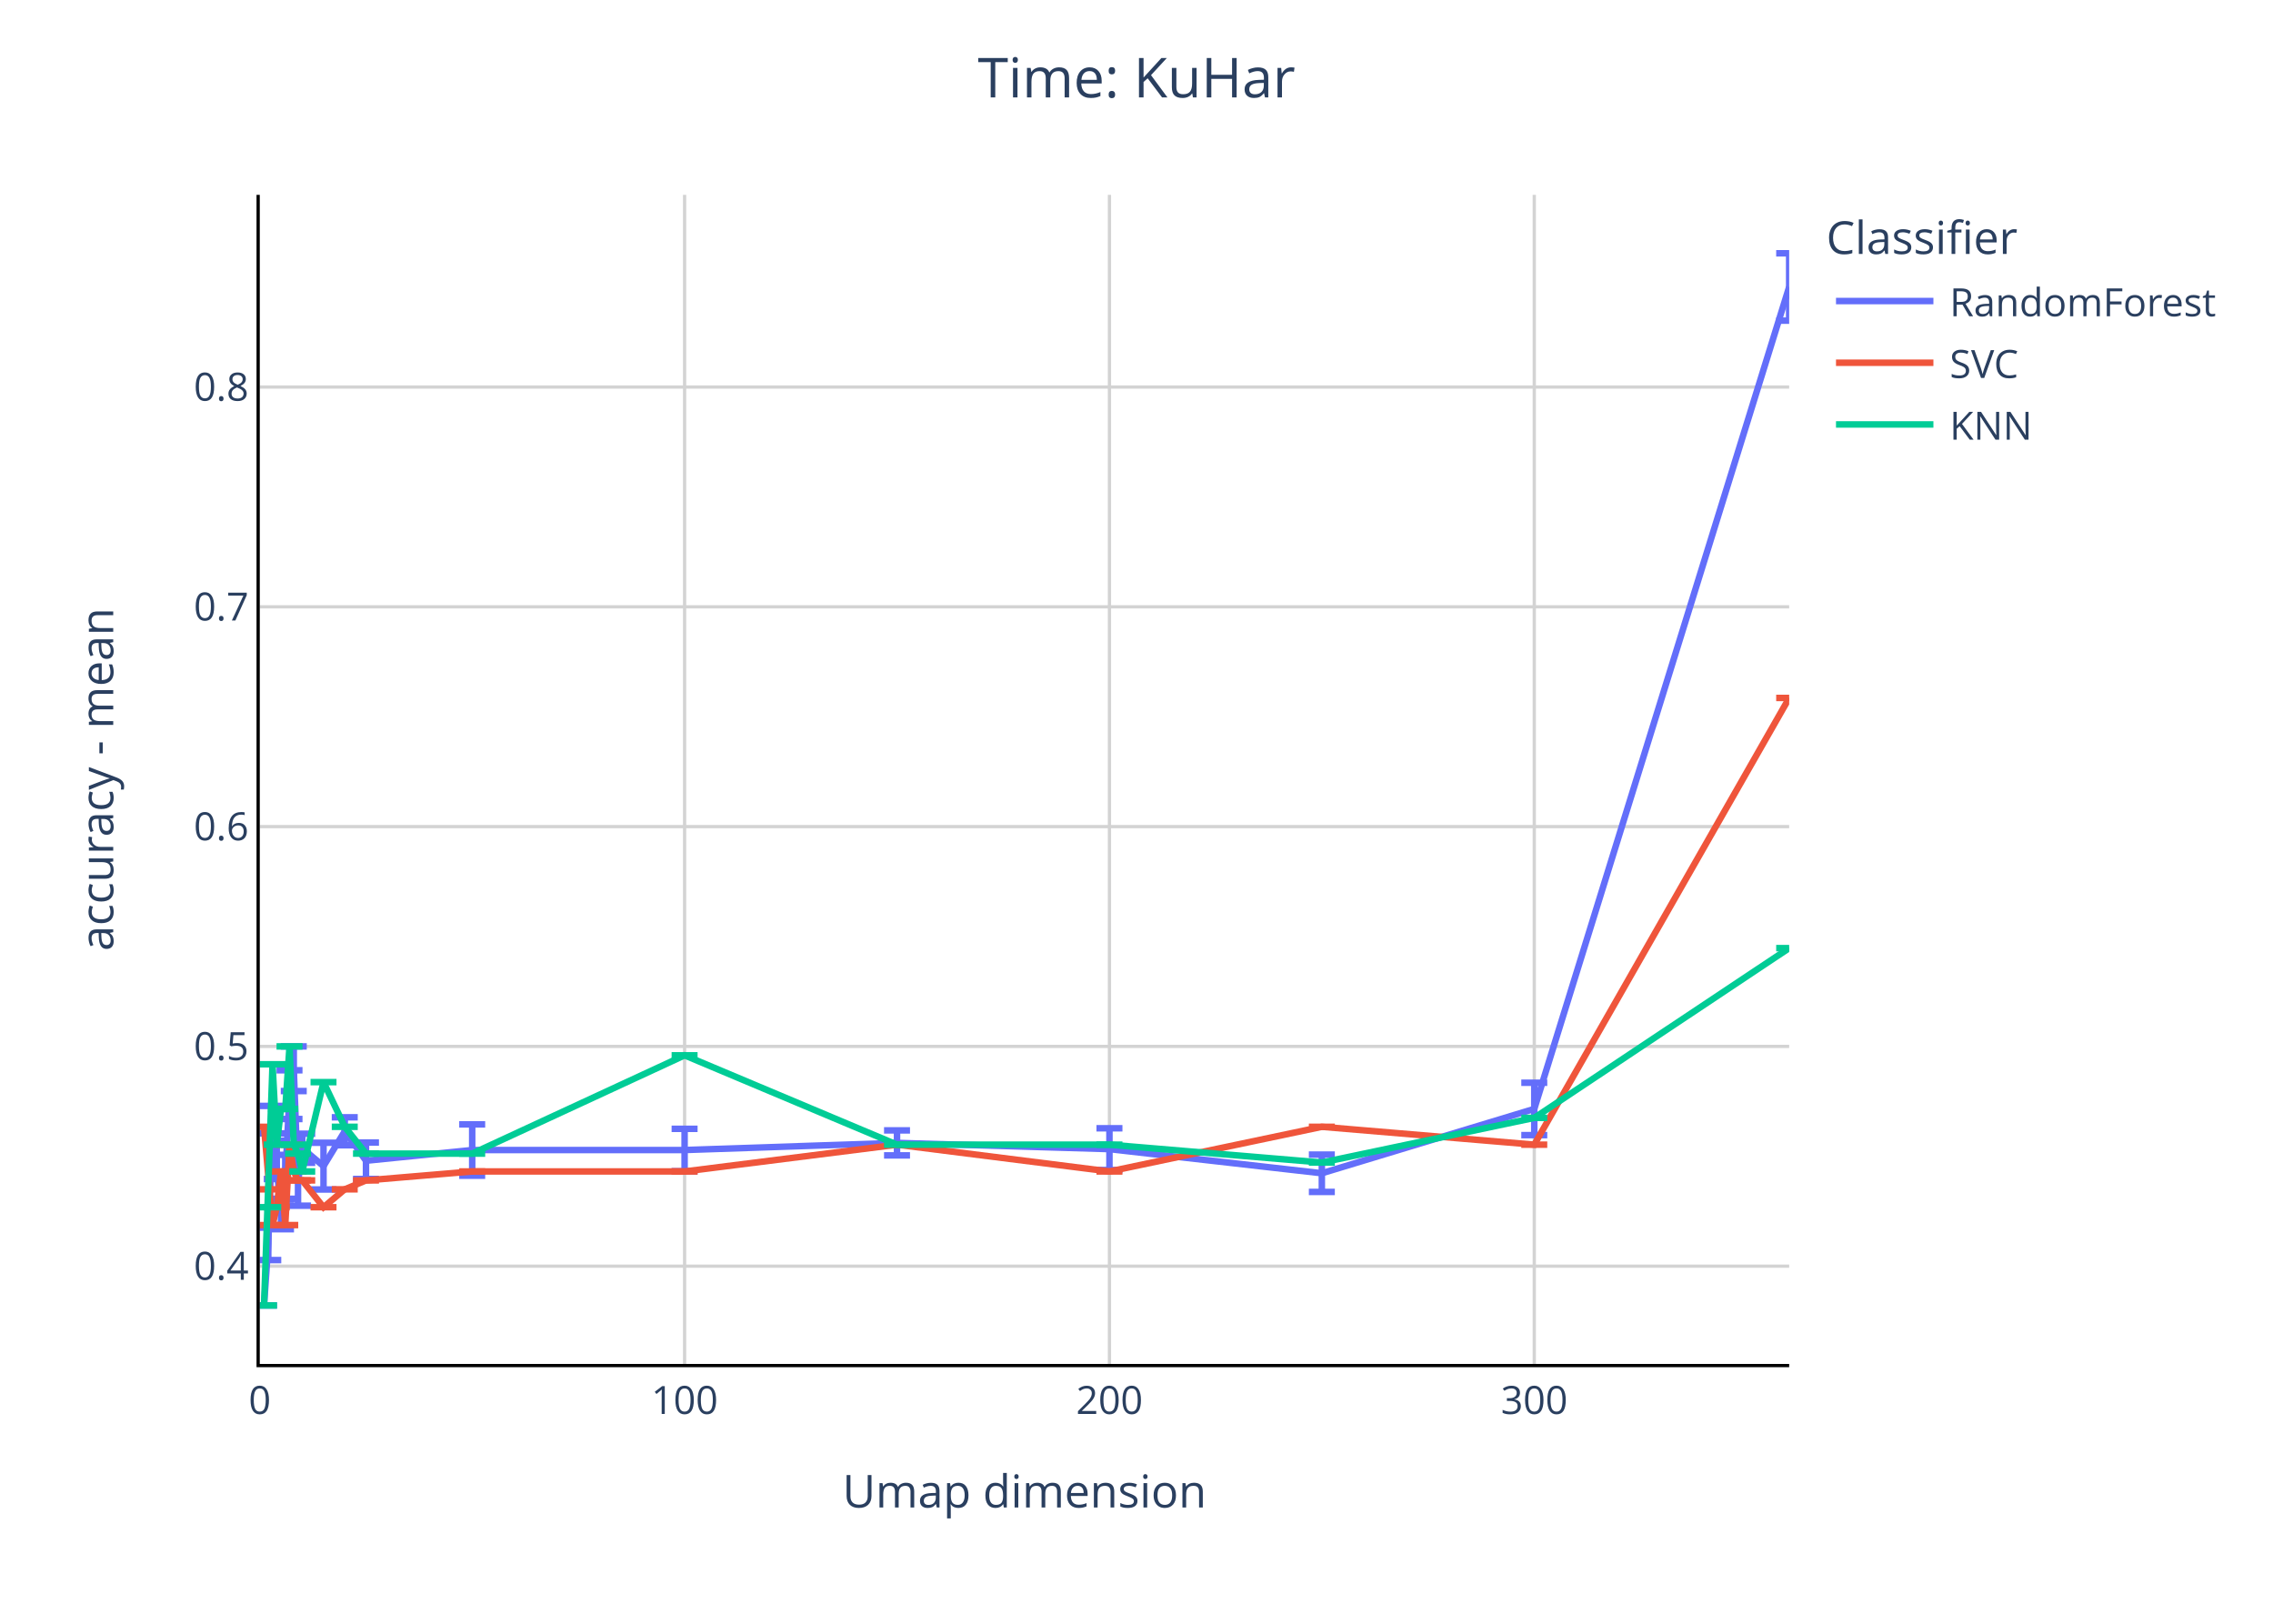
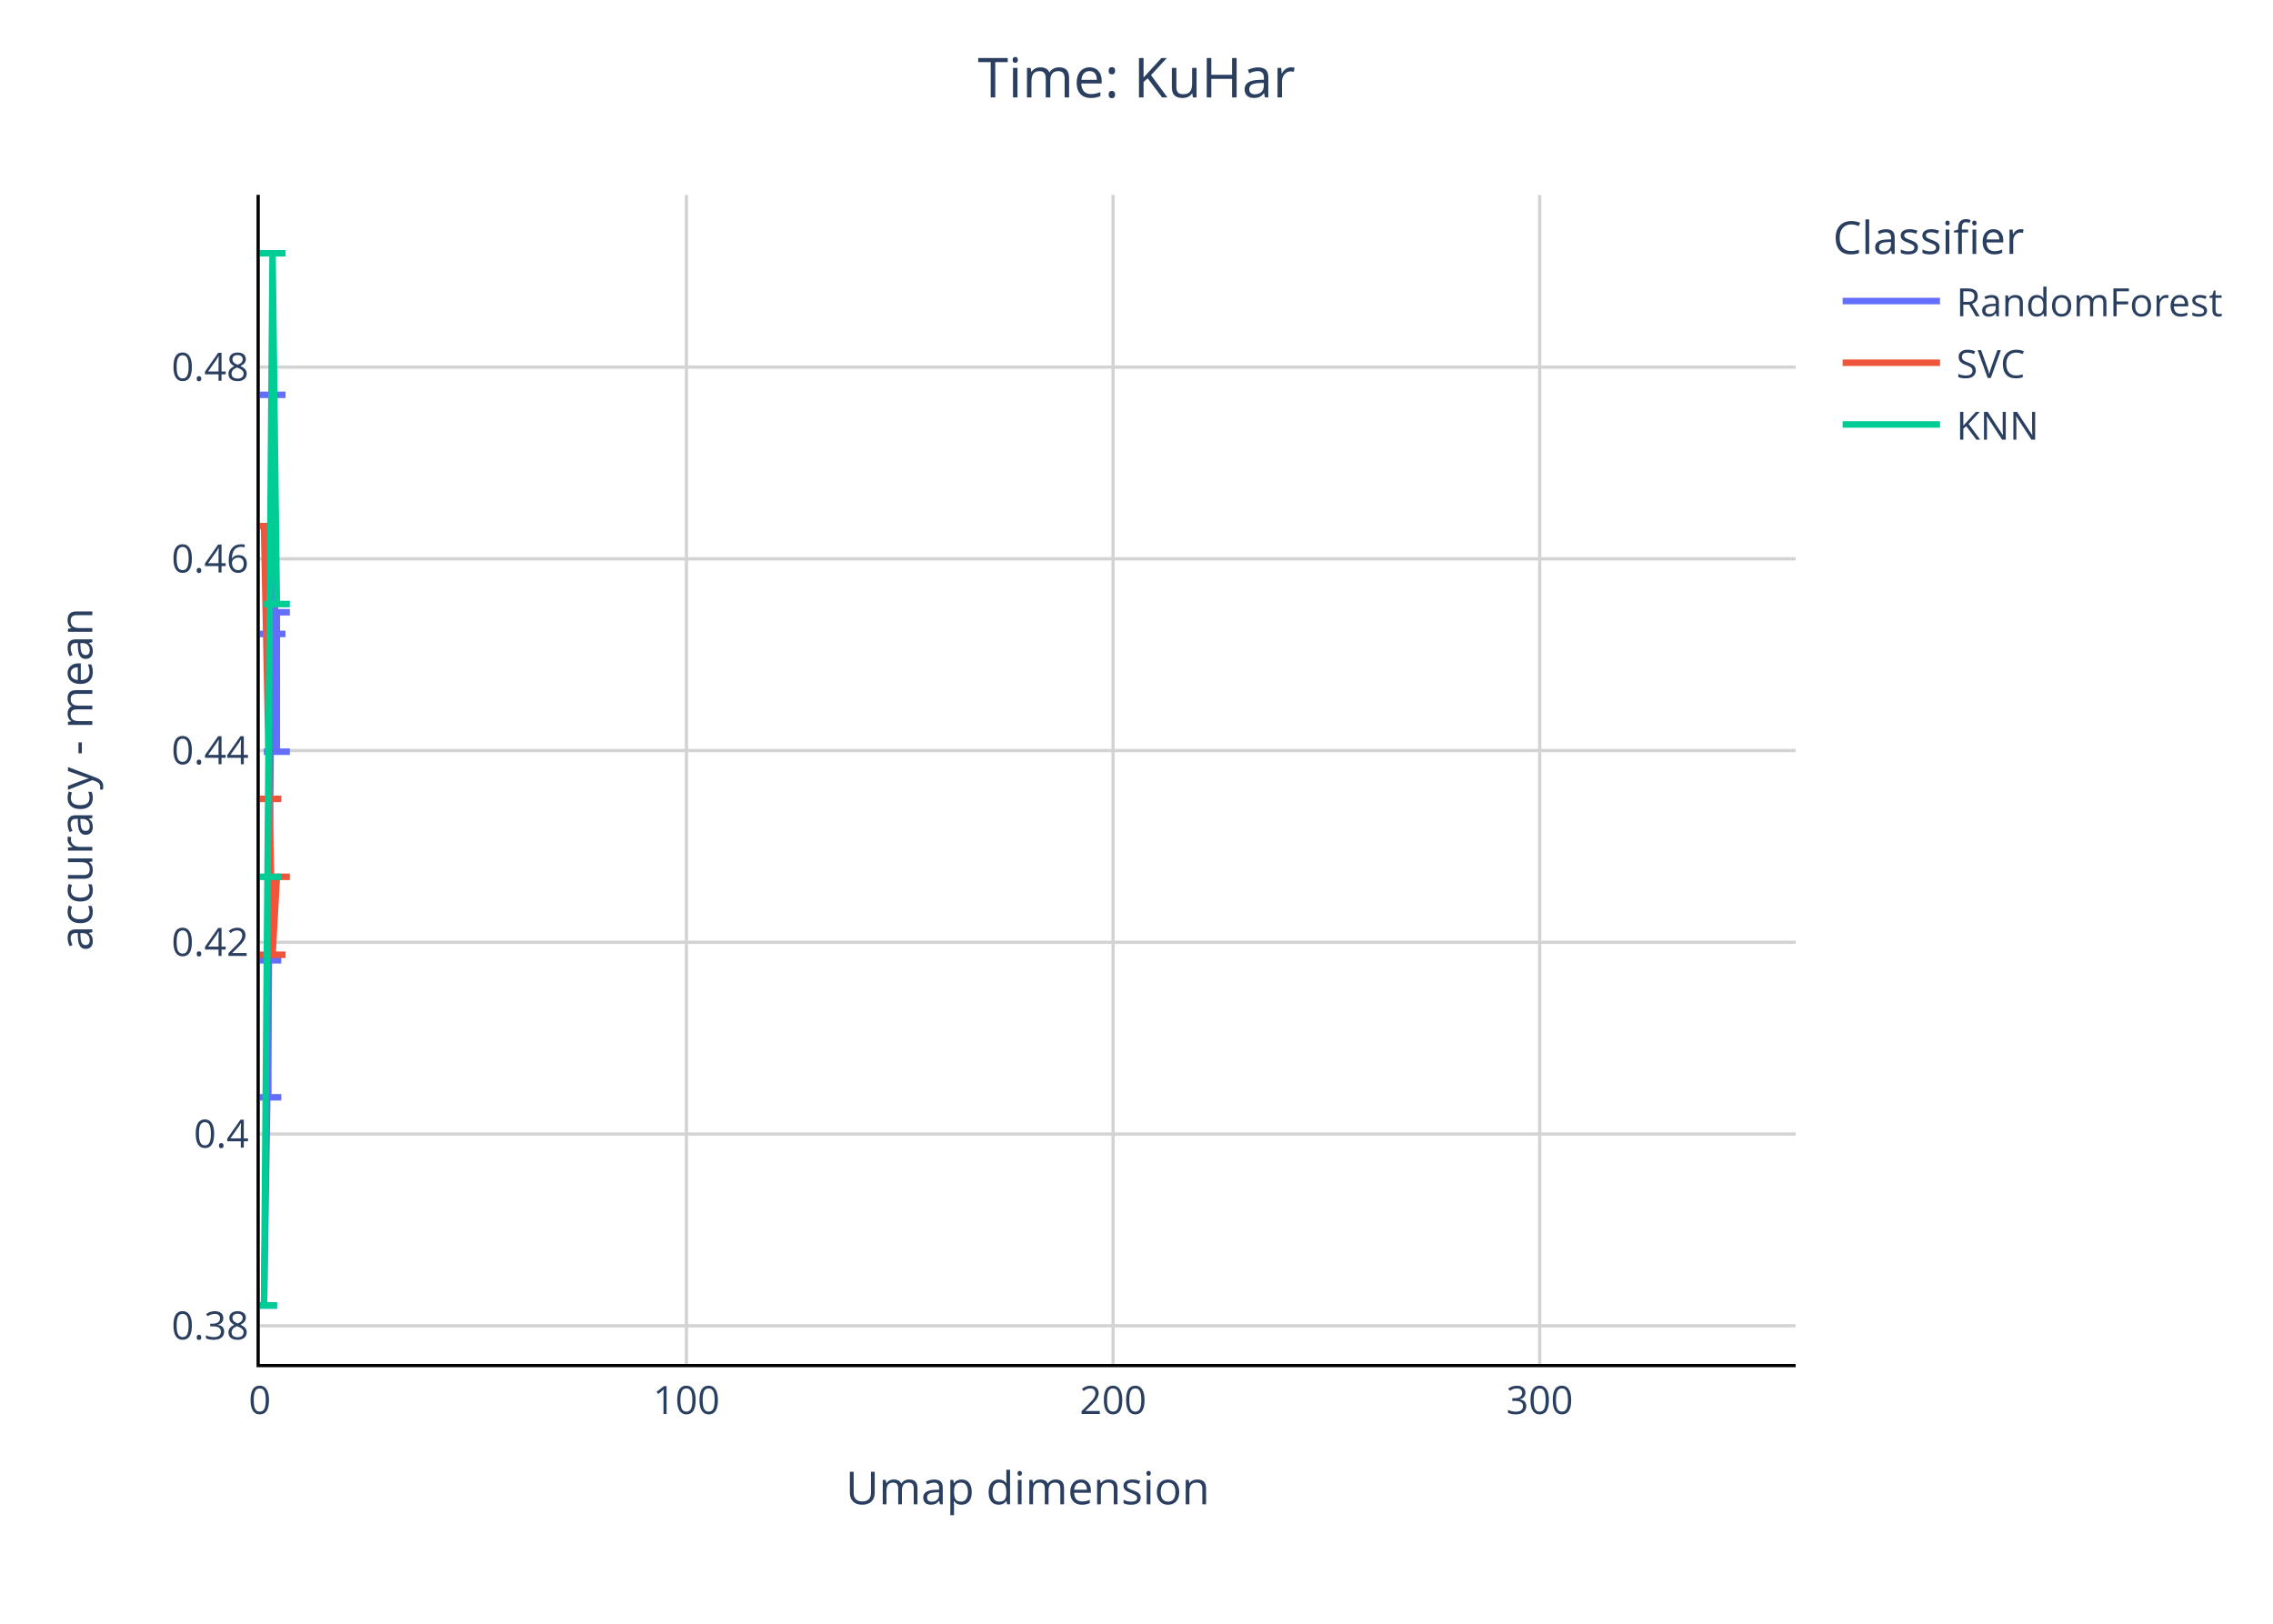
<svg xmlns="http://www.w3.org/2000/svg" class="main-svg" width="700" height="500" style="" viewBox="0 0 700 500">
  <rect x="0" y="0" width="700" height="500" style="fill: rgb(255, 255, 255); fill-opacity: 1;" />
-   <defs id="defs-98cff8">
+   <defs id="defs-41f82f">
    <g class="clips">
-       <clipPath id="clip98cff8xyplot" class="plotclip">
-         <rect width="471" height="360" />
-       </clipPath>
-       <clipPath class="axesclip" id="clip98cff8x">
-         <rect x="80" y="0" width="471" height="500" />
-       </clipPath>
-       <clipPath class="axesclip" id="clip98cff8y">
+       <clipPath id="clip41f82fxyplot" class="plotclip">
+         <rect width="473" height="360" />
+       </clipPath>
+       <clipPath class="axesclip" id="clip41f82fx">
+         <rect x="80" y="0" width="473" height="500" />
+       </clipPath>
+       <clipPath class="axesclip" id="clip41f82fy">
        <rect x="0" y="60" width="700" height="360" />
      </clipPath>
-       <clipPath class="axesclip" id="clip98cff8xy">
-         <rect x="80" y="60" width="471" height="360" />
+       <clipPath class="axesclip" id="clip41f82fxy">
+         <rect x="80" y="60" width="473" height="360" />
      </clipPath>
    </g>
    <g class="gradients" />
    <g class="patterns" />
  </defs>
  <g class="bglayer" />
  <g class="layer-below">
    <g class="imagelayer" />
    <g class="shapelayer" />
  </g>
  <g class="cartesianlayer">
    <g class="subplot xy">
      <g class="layer-subplot">
        <g class="shapelayer" />
        <g class="imagelayer" />
      </g>
      <g class="minor-gridlayer">
        <g class="x" />
        <g class="y" />
      </g>
      <g class="gridlayer">
        <g class="x">
-           <path class="xgrid crisp" transform="translate(210.83,0)" d="M0,60v360" style="stroke: rgb(211, 211, 211); stroke-opacity: 1; stroke-width: 1px;" />
-           <path class="xgrid crisp" transform="translate(341.67,0)" d="M0,60v360" style="stroke: rgb(211, 211, 211); stroke-opacity: 1; stroke-width: 1px;" />
-           <path class="xgrid crisp" transform="translate(472.5,0)" d="M0,60v360" style="stroke: rgb(211, 211, 211); stroke-opacity: 1; stroke-width: 1px;" />
+           <path class="xgrid crisp" transform="translate(211.39,0)" d="M0,60v360" style="stroke: rgb(211, 211, 211); stroke-opacity: 1; stroke-width: 1px;" />
+           <path class="xgrid crisp" transform="translate(342.78,0)" d="M0,60v360" style="stroke: rgb(211, 211, 211); stroke-opacity: 1; stroke-width: 1px;" />
+           <path class="xgrid crisp" transform="translate(474.17,0)" d="M0,60v360" style="stroke: rgb(211, 211, 211); stroke-opacity: 1; stroke-width: 1px;" />
        </g>
        <g class="y">
-           <path class="ygrid crisp" transform="translate(0,389.89)" d="M80,0h471" style="stroke: rgb(211, 211, 211); stroke-opacity: 1; stroke-width: 1px;" />
-           <path class="ygrid crisp" transform="translate(0,322.22)" d="M80,0h471" style="stroke: rgb(211, 211, 211); stroke-opacity: 1; stroke-width: 1px;" />
-           <path class="ygrid crisp" transform="translate(0,254.54)" d="M80,0h471" style="stroke: rgb(211, 211, 211); stroke-opacity: 1; stroke-width: 1px;" />
-           <path class="ygrid crisp" transform="translate(0,186.86)" d="M80,0h471" style="stroke: rgb(211, 211, 211); stroke-opacity: 1; stroke-width: 1px;" />
-           <path class="ygrid crisp" transform="translate(0,119.18)" d="M80,0h471" style="stroke: rgb(211, 211, 211); stroke-opacity: 1; stroke-width: 1px;" />
+           <path class="ygrid crisp" transform="translate(0,408.24)" d="M80,0h473" style="stroke: rgb(211, 211, 211); stroke-opacity: 1; stroke-width: 1px;" />
+           <path class="ygrid crisp" transform="translate(0,349.2)" d="M80,0h473" style="stroke: rgb(211, 211, 211); stroke-opacity: 1; stroke-width: 1px;" />
+           <path class="ygrid crisp" transform="translate(0,290.16)" d="M80,0h473" style="stroke: rgb(211, 211, 211); stroke-opacity: 1; stroke-width: 1px;" />
+           <path class="ygrid crisp" transform="translate(0,231.12)" d="M80,0h473" style="stroke: rgb(211, 211, 211); stroke-opacity: 1; stroke-width: 1px;" />
+           <path class="ygrid crisp" transform="translate(0,172.08)" d="M80,0h473" style="stroke: rgb(211, 211, 211); stroke-opacity: 1; stroke-width: 1px;" />
+           <path class="ygrid crisp" transform="translate(0,113.04)" d="M80,0h473" style="stroke: rgb(211, 211, 211); stroke-opacity: 1; stroke-width: 1px;" />
        </g>
      </g>
      <g class="zerolinelayer" />
      <path class="xlines-below" />
      <path class="ylines-below" />
      <g class="overlines-below" />
      <g class="xaxislayer-below" />
      <g class="yaxislayer-below" />
      <g class="overaxes-below" />
-       <g class="plot" transform="translate(80,60)" clip-path="url(#clip98cff8xyplot)">
+       <g class="plot" transform="translate(80,60)" clip-path="url(#clip41f82fxyplot)">
        <g class="scatterlayer mlayer">
-           <g class="trace scatter trace031487" style="stroke-miterlimit: 2; opacity: 1;">
+           <g class="trace scatter traceb94a4f" style="stroke-miterlimit: 2; opacity: 1;">
            <g class="fills" />
            <g class="errorbars">
              <g class="errorbar">
                <path class="yerror" d="M-2.69,342h8m-4,0V342m-4,0h8" style="vector-effect: non-scaling-stroke; stroke-width: 2px; stroke: rgb(99, 110, 250); stroke-opacity: 1;" />
              </g>
              <g class="errorbar">
-                 <path class="yerror" d="M-1.38,318.03h8m-4,0V328.01m-4,0h8" style="vector-effect: non-scaling-stroke; stroke-width: 2px; stroke: rgb(99, 110, 250); stroke-opacity: 1;" />
-               </g>
-               <g class="errorbar">
-                 <path class="yerror" d="M-0.07,280.55h8m-4,0V289m-4,0h8" style="vector-effect: non-scaling-stroke; stroke-width: 2px; stroke: rgb(99, 110, 250); stroke-opacity: 1;" />
-               </g>
-               <g class="errorbar">
-                 <path class="yerror" d="M1.23,291.25h8m-4,0V303.06m-4,0h8" style="vector-effect: non-scaling-stroke; stroke-width: 2px; stroke: rgb(99, 110, 250); stroke-opacity: 1;" />
-               </g>
-               <g class="errorbar">
-                 <path class="yerror" d="M2.54,309.37h8m-4,0V318.51m-4,0h8" style="vector-effect: non-scaling-stroke; stroke-width: 2px; stroke: rgb(99, 110, 250); stroke-opacity: 1;" />
-               </g>
-               <g class="errorbar">
-                 <path class="yerror" d="M3.85,295.62h8m-4,0V309.14m-4,0h8" style="vector-effect: non-scaling-stroke; stroke-width: 2px; stroke: rgb(99, 110, 250); stroke-opacity: 1;" />
-               </g>
-               <g class="errorbar">
-                 <path class="yerror" d="M5.16,269.57h8m-4,0V284.58m-4,0h8" style="vector-effect: non-scaling-stroke; stroke-width: 2px; stroke: rgb(99, 110, 250); stroke-opacity: 1;" />
-               </g>
-               <g class="errorbar">
-                 <path class="yerror" d="M6.47,262.22h8m-4,0V275.97m-4,0h8" style="vector-effect: non-scaling-stroke; stroke-width: 2px; stroke: rgb(99, 110, 250); stroke-opacity: 1;" />
-               </g>
-               <g class="errorbar">
-                 <path class="yerror" d="M7.78,297.34h8m-4,0V311.27m-4,0h8" style="vector-effect: non-scaling-stroke; stroke-width: 2px; stroke: rgb(99, 110, 250); stroke-opacity: 1;" />
-               </g>
-               <g class="errorbar">
-                 <path class="yerror" d="M9.08,289.11h8m-4,0V298.05m-4,0h8" style="vector-effect: non-scaling-stroke; stroke-width: 2px; stroke: rgb(99, 110, 250); stroke-opacity: 1;" />
-               </g>
-               <g class="errorbar">
-                 <path class="yerror" d="M15.63,291.89h8m-4,0V306.28m-4,0h8" style="vector-effect: non-scaling-stroke; stroke-width: 2px; stroke: rgb(99, 110, 250); stroke-opacity: 1;" />
-               </g>
-               <g class="errorbar">
-                 <path class="yerror" d="M22.17,284.05h8m-4,0V292.66m-4,0h8" style="vector-effect: non-scaling-stroke; stroke-width: 2px; stroke: rgb(99, 110, 250); stroke-opacity: 1;" />
-               </g>
-               <g class="errorbar">
-                 <path class="yerror" d="M28.71,291.82h8m-4,0V303.04m-4,0h8" style="vector-effect: non-scaling-stroke; stroke-width: 2px; stroke: rgb(99, 110, 250); stroke-opacity: 1;" />
-               </g>
-               <g class="errorbar">
-                 <path class="yerror" d="M61.42,286.23h8m-4,0V302.03m-4,0h8" style="vector-effect: non-scaling-stroke; stroke-width: 2px; stroke: rgb(99, 110, 250); stroke-opacity: 1;" />
-               </g>
-               <g class="errorbar">
-                 <path class="yerror" d="M126.83,287.6h8m-4,0V300.66m-4,0h8" style="vector-effect: non-scaling-stroke; stroke-width: 2px; stroke: rgb(99, 110, 250); stroke-opacity: 1;" />
-               </g>
-               <g class="errorbar">
-                 <path class="yerror" d="M192.25,288.08h8m-4,0V295.78m-4,0h8" style="vector-effect: non-scaling-stroke; stroke-width: 2px; stroke: rgb(99, 110, 250); stroke-opacity: 1;" />
-               </g>
-               <g class="errorbar">
-                 <path class="yerror" d="M257.67,287.43h8m-4,0V300.28m-4,0h8" style="vector-effect: non-scaling-stroke; stroke-width: 2px; stroke: rgb(99, 110, 250); stroke-opacity: 1;" />
-               </g>
-               <g class="errorbar">
-                 <path class="yerror" d="M323.08,295.54h8m-4,0V307.03m-4,0h8" style="vector-effect: non-scaling-stroke; stroke-width: 2px; stroke: rgb(99, 110, 250); stroke-opacity: 1;" />
-               </g>
-               <g class="errorbar">
-                 <path class="yerror" d="M388.5,273.41h8m-4,0V289.54m-4,0h8" style="vector-effect: non-scaling-stroke; stroke-width: 2px; stroke: rgb(99, 110, 250); stroke-opacity: 1;" />
-               </g>
-               <g class="errorbar">
-                 <path class="yerror" d="M467,18h8m-4,0V38.73m-4,0h8" style="vector-effect: non-scaling-stroke; stroke-width: 2px; stroke: rgb(99, 110, 250); stroke-opacity: 1;" />
+                 <path class="yerror" d="M-1.37,235.71h8m-4,0V277.89m-4,0h8" style="vector-effect: non-scaling-stroke; stroke-width: 2px; stroke: rgb(99, 110, 250); stroke-opacity: 1;" />
+               </g>
+               <g class="errorbar">
+                 <path class="yerror" d="M-0.06,61.59h8m-4,0V135.21m-4,0h8" style="vector-effect: non-scaling-stroke; stroke-width: 2px; stroke: rgb(99, 110, 250); stroke-opacity: 1;" />
+               </g>
+               <g class="errorbar">
+                 <path class="yerror" d="M1.26,128.53h8m-4,0V171.47m-4,0h8" style="vector-effect: non-scaling-stroke; stroke-width: 2px; stroke: rgb(99, 110, 250); stroke-opacity: 1;" />
              </g>
            </g>
            <g class="lines">
-               <path class="js-line" d="M1.31,342L2.62,323.02L3.93,284.78L6.54,313.94L7.85,302.38L9.16,277.07L10.47,269.09L11.78,304.31L13.08,293.58L19.63,299.08L26.17,288.35L32.71,297.43L65.42,294.13L130.83,294.13L196.25,291.93L261.67,293.85L327.08,301.28L392.5,281.47L471,28.37" style="vector-effect: non-scaling-stroke; fill: none; stroke: rgb(99, 110, 250); stroke-opacity: 1; stroke-width: 2px; opacity: 1;" />
+               <path class="js-line" d="M1.31,342L2.63,256.8L3.94,98.4L5.26,150" style="vector-effect: non-scaling-stroke; fill: none; stroke: rgb(99, 110, 250); stroke-opacity: 1; stroke-width: 2px; opacity: 1;" />
            </g>
            <g class="points" />
            <g class="text" />
          </g>
-           <g class="trace scatter trace3b7102" style="stroke-miterlimit: 2; opacity: 1;">
+           <g class="trace scatter trace8354ee" style="stroke-miterlimit: 2; opacity: 1;">
            <g class="fills" />
            <g class="errorbars">
              <g class="errorbar">
-                 <path class="yerror" d="M-2.69,286.98h8m-4,0V286.98m-4,0h8" style="vector-effect: non-scaling-stroke; stroke-width: 2px; stroke: rgb(239, 85, 59); stroke-opacity: 1;" />
-               </g>
-               <g class="errorbar">
-                 <path class="yerror" d="M-1.38,306.23h8m-4,0V306.23m-4,0h8" style="vector-effect: non-scaling-stroke; stroke-width: 2px; stroke: rgb(239, 85, 59); stroke-opacity: 1;" />
-               </g>
-               <g class="errorbar">
-                 <path class="yerror" d="M-0.07,317.24h8m-4,0V317.24m-4,0h8" style="vector-effect: non-scaling-stroke; stroke-width: 2px; stroke: rgb(239, 85, 59); stroke-opacity: 1;" />
-               </g>
-               <g class="errorbar">
-                 <path class="yerror" d="M1.23,311.74h8m-4,0V311.74m-4,0h8" style="vector-effect: non-scaling-stroke; stroke-width: 2px; stroke: rgb(239, 85, 59); stroke-opacity: 1;" />
-               </g>
-               <g class="errorbar">
-                 <path class="yerror" d="M2.54,300.73h8m-4,0V300.73m-4,0h8" style="vector-effect: non-scaling-stroke; stroke-width: 2px; stroke: rgb(239, 85, 59); stroke-opacity: 1;" />
-               </g>
-               <g class="errorbar">
-                 <path class="yerror" d="M3.85,317.24h8m-4,0V317.24m-4,0h8" style="vector-effect: non-scaling-stroke; stroke-width: 2px; stroke: rgb(239, 85, 59); stroke-opacity: 1;" />
-               </g>
-               <g class="errorbar">
-                 <path class="yerror" d="M5.16,292.48h8m-4,0V292.48m-4,0h8" style="vector-effect: non-scaling-stroke; stroke-width: 2px; stroke: rgb(239, 85, 59); stroke-opacity: 1;" />
-               </g>
-               <g class="errorbar">
-                 <path class="yerror" d="M6.47,300.73h8m-4,0V300.73m-4,0h8" style="vector-effect: non-scaling-stroke; stroke-width: 2px; stroke: rgb(239, 85, 59); stroke-opacity: 1;" />
-               </g>
-               <g class="errorbar">
-                 <path class="yerror" d="M7.78,303.48h8m-4,0V303.48m-4,0h8" style="vector-effect: non-scaling-stroke; stroke-width: 2px; stroke: rgb(239, 85, 59); stroke-opacity: 1;" />
-               </g>
-               <g class="errorbar">
-                 <path class="yerror" d="M9.08,303.48h8m-4,0V303.48m-4,0h8" style="vector-effect: non-scaling-stroke; stroke-width: 2px; stroke: rgb(239, 85, 59); stroke-opacity: 1;" />
-               </g>
-               <g class="errorbar">
-                 <path class="yerror" d="M15.63,311.74h8m-4,0V311.74m-4,0h8" style="vector-effect: non-scaling-stroke; stroke-width: 2px; stroke: rgb(239, 85, 59); stroke-opacity: 1;" />
-               </g>
-               <g class="errorbar">
-                 <path class="yerror" d="M22.17,306.23h8m-4,0V306.23m-4,0h8" style="vector-effect: non-scaling-stroke; stroke-width: 2px; stroke: rgb(239, 85, 59); stroke-opacity: 1;" />
-               </g>
-               <g class="errorbar">
-                 <path class="yerror" d="M28.71,303.48h8m-4,0V303.48m-4,0h8" style="vector-effect: non-scaling-stroke; stroke-width: 2px; stroke: rgb(239, 85, 59); stroke-opacity: 1;" />
-               </g>
-               <g class="errorbar">
-                 <path class="yerror" d="M61.42,300.73h8m-4,0V300.73m-4,0h8" style="vector-effect: non-scaling-stroke; stroke-width: 2px; stroke: rgb(239, 85, 59); stroke-opacity: 1;" />
-               </g>
-               <g class="errorbar">
-                 <path class="yerror" d="M126.83,300.73h8m-4,0V300.73m-4,0h8" style="vector-effect: non-scaling-stroke; stroke-width: 2px; stroke: rgb(239, 85, 59); stroke-opacity: 1;" />
-               </g>
-               <g class="errorbar">
-                 <path class="yerror" d="M192.25,292.48h8m-4,0V292.48m-4,0h8" style="vector-effect: non-scaling-stroke; stroke-width: 2px; stroke: rgb(239, 85, 59); stroke-opacity: 1;" />
-               </g>
-               <g class="errorbar">
-                 <path class="yerror" d="M257.67,300.73h8m-4,0V300.73m-4,0h8" style="vector-effect: non-scaling-stroke; stroke-width: 2px; stroke: rgb(239, 85, 59); stroke-opacity: 1;" />
-               </g>
-               <g class="errorbar">
-                 <path class="yerror" d="M323.08,286.98h8m-4,0V286.98m-4,0h8" style="vector-effect: non-scaling-stroke; stroke-width: 2px; stroke: rgb(239, 85, 59); stroke-opacity: 1;" />
-               </g>
-               <g class="errorbar">
-                 <path class="yerror" d="M388.5,292.48h8m-4,0V292.48m-4,0h8" style="vector-effect: non-scaling-stroke; stroke-width: 2px; stroke: rgb(239, 85, 59); stroke-opacity: 1;" />
-               </g>
-               <g class="errorbar">
-                 <path class="yerror" d="M467,154.92h8m-4,0V154.92m-4,0h8" style="vector-effect: non-scaling-stroke; stroke-width: 2px; stroke: rgb(239, 85, 59); stroke-opacity: 1;" />
+                 <path class="yerror" d="M-2.69,102h8m-4,0V102m-4,0h8" style="vector-effect: non-scaling-stroke; stroke-width: 2px; stroke: rgb(239, 85, 59); stroke-opacity: 1;" />
+               </g>
+               <g class="errorbar">
+                 <path class="yerror" d="M-1.37,186h8m-4,0V186m-4,0h8" style="vector-effect: non-scaling-stroke; stroke-width: 2px; stroke: rgb(239, 85, 59); stroke-opacity: 1;" />
+               </g>
+               <g class="errorbar">
+                 <path class="yerror" d="M-0.06,234h8m-4,0V234m-4,0h8" style="vector-effect: non-scaling-stroke; stroke-width: 2px; stroke: rgb(239, 85, 59); stroke-opacity: 1;" />
+               </g>
+               <g class="errorbar">
+                 <path class="yerror" d="M1.26,210h8m-4,0V210m-4,0h8" style="vector-effect: non-scaling-stroke; stroke-width: 2px; stroke: rgb(239, 85, 59); stroke-opacity: 1;" />
              </g>
            </g>
            <g class="lines">
-               <path class="js-line" d="M1.31,286.98L3.93,317.24L5.23,311.74L6.54,300.73L7.85,317.24L9.16,292.48L10.47,300.73L11.78,303.48L13.08,303.48L19.63,311.74L26.17,306.23L32.71,303.48L65.42,300.73L130.83,300.73L196.25,292.48L261.67,300.73L327.08,286.98L392.5,292.48L471,154.92" style="vector-effect: non-scaling-stroke; fill: none; stroke: rgb(239, 85, 59); stroke-opacity: 1; stroke-width: 2px; opacity: 1;" />
+               <path class="js-line" d="M1.31,102L3.94,234L5.26,210" style="vector-effect: non-scaling-stroke; fill: none; stroke: rgb(239, 85, 59); stroke-opacity: 1; stroke-width: 2px; opacity: 1;" />
            </g>
            <g class="points" />
            <g class="text" />
          </g>
-           <g class="trace scatter traceb269f9" style="stroke-miterlimit: 2; opacity: 1;">
+           <g class="trace scatter trace0e427a" style="stroke-miterlimit: 2; opacity: 1;">
            <g class="fills" />
            <g class="errorbars">
              <g class="errorbar">
                <path class="yerror" d="M-2.69,342h8m-4,0V342m-4,0h8" style="vector-effect: non-scaling-stroke; stroke-width: 2px; stroke: rgb(0, 204, 150); stroke-opacity: 1;" />
              </g>
              <g class="errorbar">
-                 <path class="yerror" d="M-1.38,311.74h8m-4,0V311.74m-4,0h8" style="vector-effect: non-scaling-stroke; stroke-width: 2px; stroke: rgb(0, 204, 150); stroke-opacity: 1;" />
-               </g>
-               <g class="errorbar">
-                 <path class="yerror" d="M-0.07,267.72h8m-4,0V267.72m-4,0h8" style="vector-effect: non-scaling-stroke; stroke-width: 2px; stroke: rgb(0, 204, 150); stroke-opacity: 1;" />
-               </g>
-               <g class="errorbar">
-                 <path class="yerror" d="M1.23,292.48h8m-4,0V292.48m-4,0h8" style="vector-effect: non-scaling-stroke; stroke-width: 2px; stroke: rgb(0, 204, 150); stroke-opacity: 1;" />
-               </g>
-               <g class="errorbar">
-                 <path class="yerror" d="M2.54,281.47h8m-4,0V281.47m-4,0h8" style="vector-effect: non-scaling-stroke; stroke-width: 2px; stroke: rgb(0, 204, 150); stroke-opacity: 1;" />
-               </g>
-               <g class="errorbar">
-                 <path class="yerror" d="M3.85,281.47h8m-4,0V281.47m-4,0h8" style="vector-effect: non-scaling-stroke; stroke-width: 2px; stroke: rgb(0, 204, 150); stroke-opacity: 1;" />
-               </g>
-               <g class="errorbar">
-                 <path class="yerror" d="M5.16,262.22h8m-4,0V262.22m-4,0h8" style="vector-effect: non-scaling-stroke; stroke-width: 2px; stroke: rgb(0, 204, 150); stroke-opacity: 1;" />
-               </g>
-               <g class="errorbar">
-                 <path class="yerror" d="M6.47,292.48h8m-4,0V292.48m-4,0h8" style="vector-effect: non-scaling-stroke; stroke-width: 2px; stroke: rgb(0, 204, 150); stroke-opacity: 1;" />
-               </g>
-               <g class="errorbar">
-                 <path class="yerror" d="M7.78,295.23h8m-4,0V295.23m-4,0h8" style="vector-effect: non-scaling-stroke; stroke-width: 2px; stroke: rgb(0, 204, 150); stroke-opacity: 1;" />
-               </g>
-               <g class="errorbar">
-                 <path class="yerror" d="M9.08,300.73h8m-4,0V300.73m-4,0h8" style="vector-effect: non-scaling-stroke; stroke-width: 2px; stroke: rgb(0, 204, 150); stroke-opacity: 1;" />
-               </g>
-               <g class="errorbar">
-                 <path class="yerror" d="M15.63,273.22h8m-4,0V273.22m-4,0h8" style="vector-effect: non-scaling-stroke; stroke-width: 2px; stroke: rgb(0, 204, 150); stroke-opacity: 1;" />
-               </g>
-               <g class="errorbar">
-                 <path class="yerror" d="M22.17,286.98h8m-4,0V286.98m-4,0h8" style="vector-effect: non-scaling-stroke; stroke-width: 2px; stroke: rgb(0, 204, 150); stroke-opacity: 1;" />
-               </g>
-               <g class="errorbar">
-                 <path class="yerror" d="M28.71,295.23h8m-4,0V295.23m-4,0h8" style="vector-effect: non-scaling-stroke; stroke-width: 2px; stroke: rgb(0, 204, 150); stroke-opacity: 1;" />
-               </g>
-               <g class="errorbar">
-                 <path class="yerror" d="M61.42,295.23h8m-4,0V295.23m-4,0h8" style="vector-effect: non-scaling-stroke; stroke-width: 2px; stroke: rgb(0, 204, 150); stroke-opacity: 1;" />
-               </g>
-               <g class="errorbar">
-                 <path class="yerror" d="M126.83,264.97h8m-4,0V264.97m-4,0h8" style="vector-effect: non-scaling-stroke; stroke-width: 2px; stroke: rgb(0, 204, 150); stroke-opacity: 1;" />
-               </g>
-               <g class="errorbar">
-                 <path class="yerror" d="M192.25,292.48h8m-4,0V292.48m-4,0h8" style="vector-effect: non-scaling-stroke; stroke-width: 2px; stroke: rgb(0, 204, 150); stroke-opacity: 1;" />
-               </g>
-               <g class="errorbar">
-                 <path class="yerror" d="M257.67,292.48h8m-4,0V292.48m-4,0h8" style="vector-effect: non-scaling-stroke; stroke-width: 2px; stroke: rgb(0, 204, 150); stroke-opacity: 1;" />
-               </g>
-               <g class="errorbar">
-                 <path class="yerror" d="M323.08,297.98h8m-4,0V297.98m-4,0h8" style="vector-effect: non-scaling-stroke; stroke-width: 2px; stroke: rgb(0, 204, 150); stroke-opacity: 1;" />
-               </g>
-               <g class="errorbar">
-                 <path class="yerror" d="M388.5,284.23h8m-4,0V284.23m-4,0h8" style="vector-effect: non-scaling-stroke; stroke-width: 2px; stroke: rgb(0, 204, 150); stroke-opacity: 1;" />
-               </g>
-               <g class="errorbar">
-                 <path class="yerror" d="M467,231.95h8m-4,0V231.95m-4,0h8" style="vector-effect: non-scaling-stroke; stroke-width: 2px; stroke: rgb(0, 204, 150); stroke-opacity: 1;" />
+                 <path class="yerror" d="M-1.37,210h8m-4,0V210m-4,0h8" style="vector-effect: non-scaling-stroke; stroke-width: 2px; stroke: rgb(0, 204, 150); stroke-opacity: 1;" />
+               </g>
+               <g class="errorbar">
+                 <path class="yerror" d="M-0.06,18h8m-4,0V18m-4,0h8" style="vector-effect: non-scaling-stroke; stroke-width: 2px; stroke: rgb(0, 204, 150); stroke-opacity: 1;" />
+               </g>
+               <g class="errorbar">
+                 <path class="yerror" d="M1.26,126h8m-4,0V126m-4,0h8" style="vector-effect: non-scaling-stroke; stroke-width: 2px; stroke: rgb(0, 204, 150); stroke-opacity: 1;" />
              </g>
            </g>
            <g class="lines">
-               <path class="js-line" d="M1.31,342L3.93,267.72L5.23,292.48L6.54,281.47L7.85,281.47L9.16,262.22L10.47,292.48L11.78,295.23L13.08,300.73L19.63,273.22L26.17,286.98L32.71,295.23L65.42,295.23L130.83,264.97L196.25,292.48L261.67,292.48L327.08,297.98L392.5,284.23L471,231.95" style="vector-effect: non-scaling-stroke; fill: none; stroke: rgb(0, 204, 150); stroke-opacity: 1; stroke-width: 2px; opacity: 1;" />
+               <path class="js-line" d="M1.31,342L3.94,18L5.26,126" style="vector-effect: non-scaling-stroke; fill: none; stroke: rgb(0, 204, 150); stroke-opacity: 1; stroke-width: 2px; opacity: 1;" />
            </g>
            <g class="points" />
            <g class="text" />
          </g>
        </g>
      </g>
      <g class="overplot" />
-       <path class="xlines-above crisp" d="M79,420.5H551" style="fill: none; stroke-width: 1px; stroke: rgb(0, 0, 0); stroke-opacity: 1;" />
+       <path class="xlines-above crisp" d="M79,420.5H553" style="fill: none; stroke-width: 1px; stroke: rgb(0, 0, 0); stroke-opacity: 1;" />
      <path class="ylines-above crisp" d="M79.5,60V420" style="fill: none; stroke-width: 1px; stroke: rgb(0, 0, 0); stroke-opacity: 1;" />
      <g class="overlines-above" />
      <g class="xaxislayer-above">
        <g class="xtick">
          <text text-anchor="middle" x="0" y="435.4" transform="translate(80,0)" style="font-family: 'Open Sans', verdana, arial, sans-serif; font-size: 12px; fill: rgb(42, 63, 95); fill-opacity: 1; white-space: pre; opacity: 1;">0</text>
        </g>
        <g class="xtick">
-           <text text-anchor="middle" x="0" y="435.4" style="font-family: 'Open Sans', verdana, arial, sans-serif; font-size: 12px; fill: rgb(42, 63, 95); fill-opacity: 1; white-space: pre; opacity: 1;" transform="translate(210.83,0)">100</text>
-         </g>
-         <g class="xtick">
-           <text text-anchor="middle" x="0" y="435.4" style="font-family: 'Open Sans', verdana, arial, sans-serif; font-size: 12px; fill: rgb(42, 63, 95); fill-opacity: 1; white-space: pre; opacity: 1;" transform="translate(341.67,0)">200</text>
-         </g>
-         <g class="xtick">
-           <text text-anchor="middle" x="0" y="435.4" style="font-family: 'Open Sans', verdana, arial, sans-serif; font-size: 12px; fill: rgb(42, 63, 95); fill-opacity: 1; white-space: pre; opacity: 1;" transform="translate(472.5,0)">300</text>
+           <text text-anchor="middle" x="0" y="435.4" style="font-family: 'Open Sans', verdana, arial, sans-serif; font-size: 12px; fill: rgb(42, 63, 95); fill-opacity: 1; white-space: pre; opacity: 1;" transform="translate(211.39,0)">100</text>
+         </g>
+         <g class="xtick">
+           <text text-anchor="middle" x="0" y="435.4" style="font-family: 'Open Sans', verdana, arial, sans-serif; font-size: 12px; fill: rgb(42, 63, 95); fill-opacity: 1; white-space: pre; opacity: 1;" transform="translate(342.78,0)">200</text>
+         </g>
+         <g class="xtick">
+           <text text-anchor="middle" x="0" y="435.4" style="font-family: 'Open Sans', verdana, arial, sans-serif; font-size: 12px; fill: rgb(42, 63, 95); fill-opacity: 1; white-space: pre; opacity: 1;" transform="translate(474.17,0)">300</text>
        </g>
      </g>
      <g class="yaxislayer-above">
        <g class="ytick">
-           <text text-anchor="end" x="76.6" y="4.2" transform="translate(0,389.89)" style="font-family: 'Open Sans', verdana, arial, sans-serif; font-size: 12px; fill: rgb(42, 63, 95); fill-opacity: 1; white-space: pre; opacity: 1;">0.4</text>
-         </g>
-         <g class="ytick">
-           <text text-anchor="end" x="76.6" y="4.2" style="font-family: 'Open Sans', verdana, arial, sans-serif; font-size: 12px; fill: rgb(42, 63, 95); fill-opacity: 1; white-space: pre; opacity: 1;" transform="translate(0,322.22)">0.5</text>
-         </g>
-         <g class="ytick">
-           <text text-anchor="end" x="76.6" y="4.2" style="font-family: 'Open Sans', verdana, arial, sans-serif; font-size: 12px; fill: rgb(42, 63, 95); fill-opacity: 1; white-space: pre; opacity: 1;" transform="translate(0,254.54)">0.6</text>
-         </g>
-         <g class="ytick">
-           <text text-anchor="end" x="76.6" y="4.2" style="font-family: 'Open Sans', verdana, arial, sans-serif; font-size: 12px; fill: rgb(42, 63, 95); fill-opacity: 1; white-space: pre; opacity: 1;" transform="translate(0,186.86)">0.7</text>
-         </g>
-         <g class="ytick">
-           <text text-anchor="end" x="76.6" y="4.2" style="font-family: 'Open Sans', verdana, arial, sans-serif; font-size: 12px; fill: rgb(42, 63, 95); fill-opacity: 1; white-space: pre; opacity: 1;" transform="translate(0,119.18)">0.8</text>
+           <text text-anchor="end" x="76.6" y="4.2" transform="translate(0,408.24)" style="font-family: 'Open Sans', verdana, arial, sans-serif; font-size: 12px; fill: rgb(42, 63, 95); fill-opacity: 1; white-space: pre; opacity: 1;">0.38</text>
+         </g>
+         <g class="ytick">
+           <text text-anchor="end" x="76.6" y="4.2" style="font-family: 'Open Sans', verdana, arial, sans-serif; font-size: 12px; fill: rgb(42, 63, 95); fill-opacity: 1; white-space: pre; opacity: 1;" transform="translate(0,349.2)">0.4</text>
+         </g>
+         <g class="ytick">
+           <text text-anchor="end" x="76.6" y="4.2" style="font-family: 'Open Sans', verdana, arial, sans-serif; font-size: 12px; fill: rgb(42, 63, 95); fill-opacity: 1; white-space: pre; opacity: 1;" transform="translate(0,290.16)">0.42</text>
+         </g>
+         <g class="ytick">
+           <text text-anchor="end" x="76.6" y="4.2" style="font-family: 'Open Sans', verdana, arial, sans-serif; font-size: 12px; fill: rgb(42, 63, 95); fill-opacity: 1; white-space: pre; opacity: 1;" transform="translate(0,231.12)">0.44</text>
+         </g>
+         <g class="ytick">
+           <text text-anchor="end" x="76.6" y="4.2" style="font-family: 'Open Sans', verdana, arial, sans-serif; font-size: 12px; fill: rgb(42, 63, 95); fill-opacity: 1; white-space: pre; opacity: 1;" transform="translate(0,172.08)">0.46</text>
+         </g>
+         <g class="ytick">
+           <text text-anchor="end" x="76.6" y="4.2" style="font-family: 'Open Sans', verdana, arial, sans-serif; font-size: 12px; fill: rgb(42, 63, 95); fill-opacity: 1; white-space: pre; opacity: 1;" transform="translate(0,113.04)">0.48</text>
        </g>
      </g>
      <g class="overaxes-above" />
    </g>
  </g>
  <g class="polarlayer" />
  <g class="smithlayer" />
  <g class="ternarylayer" />
  <g class="geolayer" />
  <g class="funnelarealayer" />
  <g class="pielayer" />
  <g class="iciclelayer" />
  <g class="treemaplayer" />
  <g class="sunburstlayer" />
  <g class="glimages" />
-   <defs id="topdefs-98cff8">
+   <defs id="topdefs-41f82f">
    <g class="clips" />
-     <clipPath id="legend98cff8">
-       <rect width="128" height="86" x="0" y="0" />
+     <clipPath id="legend41f82f">
+       <rect width="126" height="86" x="0" y="0" />
    </clipPath>
  </defs>
  <g class="layer-above">
    <g class="imagelayer" />
    <g class="shapelayer" />
  </g>
  <g class="infolayer">
-     <g class="legend" pointer-events="all" transform="translate(560.42,60)">
-       <rect class="bg" shape-rendering="crispEdges" width="128" height="86" x="0" y="0" style="stroke: rgb(68, 68, 68); stroke-opacity: 1; fill: rgb(255, 255, 255); fill-opacity: 1; stroke-width: 0px;" />
-       <g class="scrollbox" transform="" clip-path="url(#legend98cff8)">
+     <g class="legend" pointer-events="all" transform="translate(562.46,60)">
+       <rect class="bg" shape-rendering="crispEdges" width="126" height="86" x="0" y="0" style="stroke: rgb(68, 68, 68); stroke-opacity: 1; fill: rgb(255, 255, 255); fill-opacity: 1; stroke-width: 0px;" />
+       <g class="scrollbox" transform="" clip-path="url(#legend41f82f)">
        <text class="legendtitletext" text-anchor="start" x="2" y="18.2" style="font-family: 'Open Sans', verdana, arial, sans-serif; font-size: 14px; fill: rgb(42, 63, 95); fill-opacity: 1; white-space: pre;">Classifier</text>
        <g class="groups" transform="">
          <g class="traces" transform="translate(0,32.7)" style="opacity: 1;">
            <text class="legendtext" text-anchor="start" x="40" y="4.68" style="font-family: 'Open Sans', verdana, arial, sans-serif; font-size: 12px; fill: rgb(42, 63, 95); fill-opacity: 1; white-space: pre;">RandomForest</text>
            <g class="layers" style="opacity: 1;">
              <g class="legendfill" />
              <g class="legendlines">
                <path class="js-line" d="M5,0h30" style="fill: none; stroke: rgb(99, 110, 250); stroke-opacity: 1; stroke-width: 2px;" />
              </g>
              <g class="legendsymbols">
                <g class="legendpoints" />
              </g>
            </g>
-             <rect class="legendtoggle" x="0" y="-9.5" width="122.266" height="19" style="fill: rgb(0, 0, 0); fill-opacity: 0;" />
+             <rect class="legendtoggle" x="0" y="-9.5" width="120.031" height="19" style="fill: rgb(0, 0, 0); fill-opacity: 0;" />
          </g>
        </g>
        <g class="groups" transform="">
          <g class="traces" transform="translate(0,51.7)" style="opacity: 1;">
            <text class="legendtext" text-anchor="start" x="40" y="4.68" style="font-family: 'Open Sans', verdana, arial, sans-serif; font-size: 12px; fill: rgb(42, 63, 95); fill-opacity: 1; white-space: pre;">SVC</text>
            <g class="layers" style="opacity: 1;">
              <g class="legendfill" />
              <g class="legendlines">
                <path class="js-line" d="M5,0h30" style="fill: none; stroke: rgb(239, 85, 59); stroke-opacity: 1; stroke-width: 2px;" />
              </g>
              <g class="legendsymbols">
                <g class="legendpoints" />
              </g>
            </g>
-             <rect class="legendtoggle" x="0" y="-9.5" width="122.266" height="19" style="fill: rgb(0, 0, 0); fill-opacity: 0;" />
+             <rect class="legendtoggle" x="0" y="-9.5" width="120.031" height="19" style="fill: rgb(0, 0, 0); fill-opacity: 0;" />
          </g>
        </g>
        <g class="groups" transform="">
          <g class="traces" transform="translate(0,70.7)" style="opacity: 1;">
            <text class="legendtext" text-anchor="start" x="40" y="4.68" style="font-family: 'Open Sans', verdana, arial, sans-serif; font-size: 12px; fill: rgb(42, 63, 95); fill-opacity: 1; white-space: pre;">KNN</text>
            <g class="layers" style="opacity: 1;">
              <g class="legendfill" />
              <g class="legendlines">
                <path class="js-line" d="M5,0h30" style="fill: none; stroke: rgb(0, 204, 150); stroke-opacity: 1; stroke-width: 2px;" />
              </g>
              <g class="legendsymbols">
                <g class="legendpoints" />
              </g>
            </g>
-             <rect class="legendtoggle" x="0" y="-9.5" width="122.266" height="19" style="fill: rgb(0, 0, 0); fill-opacity: 0;" />
+             <rect class="legendtoggle" x="0" y="-9.5" width="120.031" height="19" style="fill: rgb(0, 0, 0); fill-opacity: 0;" />
          </g>
        </g>
      </g>
      <rect class="scrollbar" rx="20" ry="3" width="0" height="0" x="0" y="0" style="fill: rgb(128, 139, 164); fill-opacity: 1;" />
    </g>
    <g class="g-gtitle">
      <text class="gtitle" x="350" y="30" text-anchor="middle" dy="0em" style="font-family: 'Open Sans', verdana, arial, sans-serif; font-size: 17px; fill: rgb(42, 63, 95); opacity: 1; font-weight: normal; white-space: pre;">Time: KuHar</text>
    </g>
    <g class="g-xtitle">
-       <text class="xtitle" x="315.5" y="464.206" text-anchor="middle" style="font-family: 'Open Sans', verdana, arial, sans-serif; font-size: 14px; fill: rgb(42, 63, 95); opacity: 1; font-weight: normal; white-space: pre;">Umap dimension</text>
+       <text class="xtitle" x="316.5" y="463.206" text-anchor="middle" style="font-family: 'Open Sans', verdana, arial, sans-serif; font-size: 14px; fill: rgb(42, 63, 95); opacity: 1; font-weight: normal; white-space: pre;">Umap dimension</text>
    </g>
    <g class="g-ytitle">
-       <text class="ytitle" transform="rotate(-90,34.87188,240)" x="34.872" y="240" text-anchor="middle" style="font-family: 'Open Sans', verdana, arial, sans-serif; font-size: 14px; fill: rgb(42, 63, 95); opacity: 1; font-weight: normal; white-space: pre;">accuracy - mean</text>
+       <text class="ytitle" transform="rotate(-90,28.43438,240)" x="28.434" y="240" text-anchor="middle" style="font-family: 'Open Sans', verdana, arial, sans-serif; font-size: 14px; fill: rgb(42, 63, 95); opacity: 1; font-weight: normal; white-space: pre;">accuracy - mean</text>
    </g>
  </g>
</svg>
